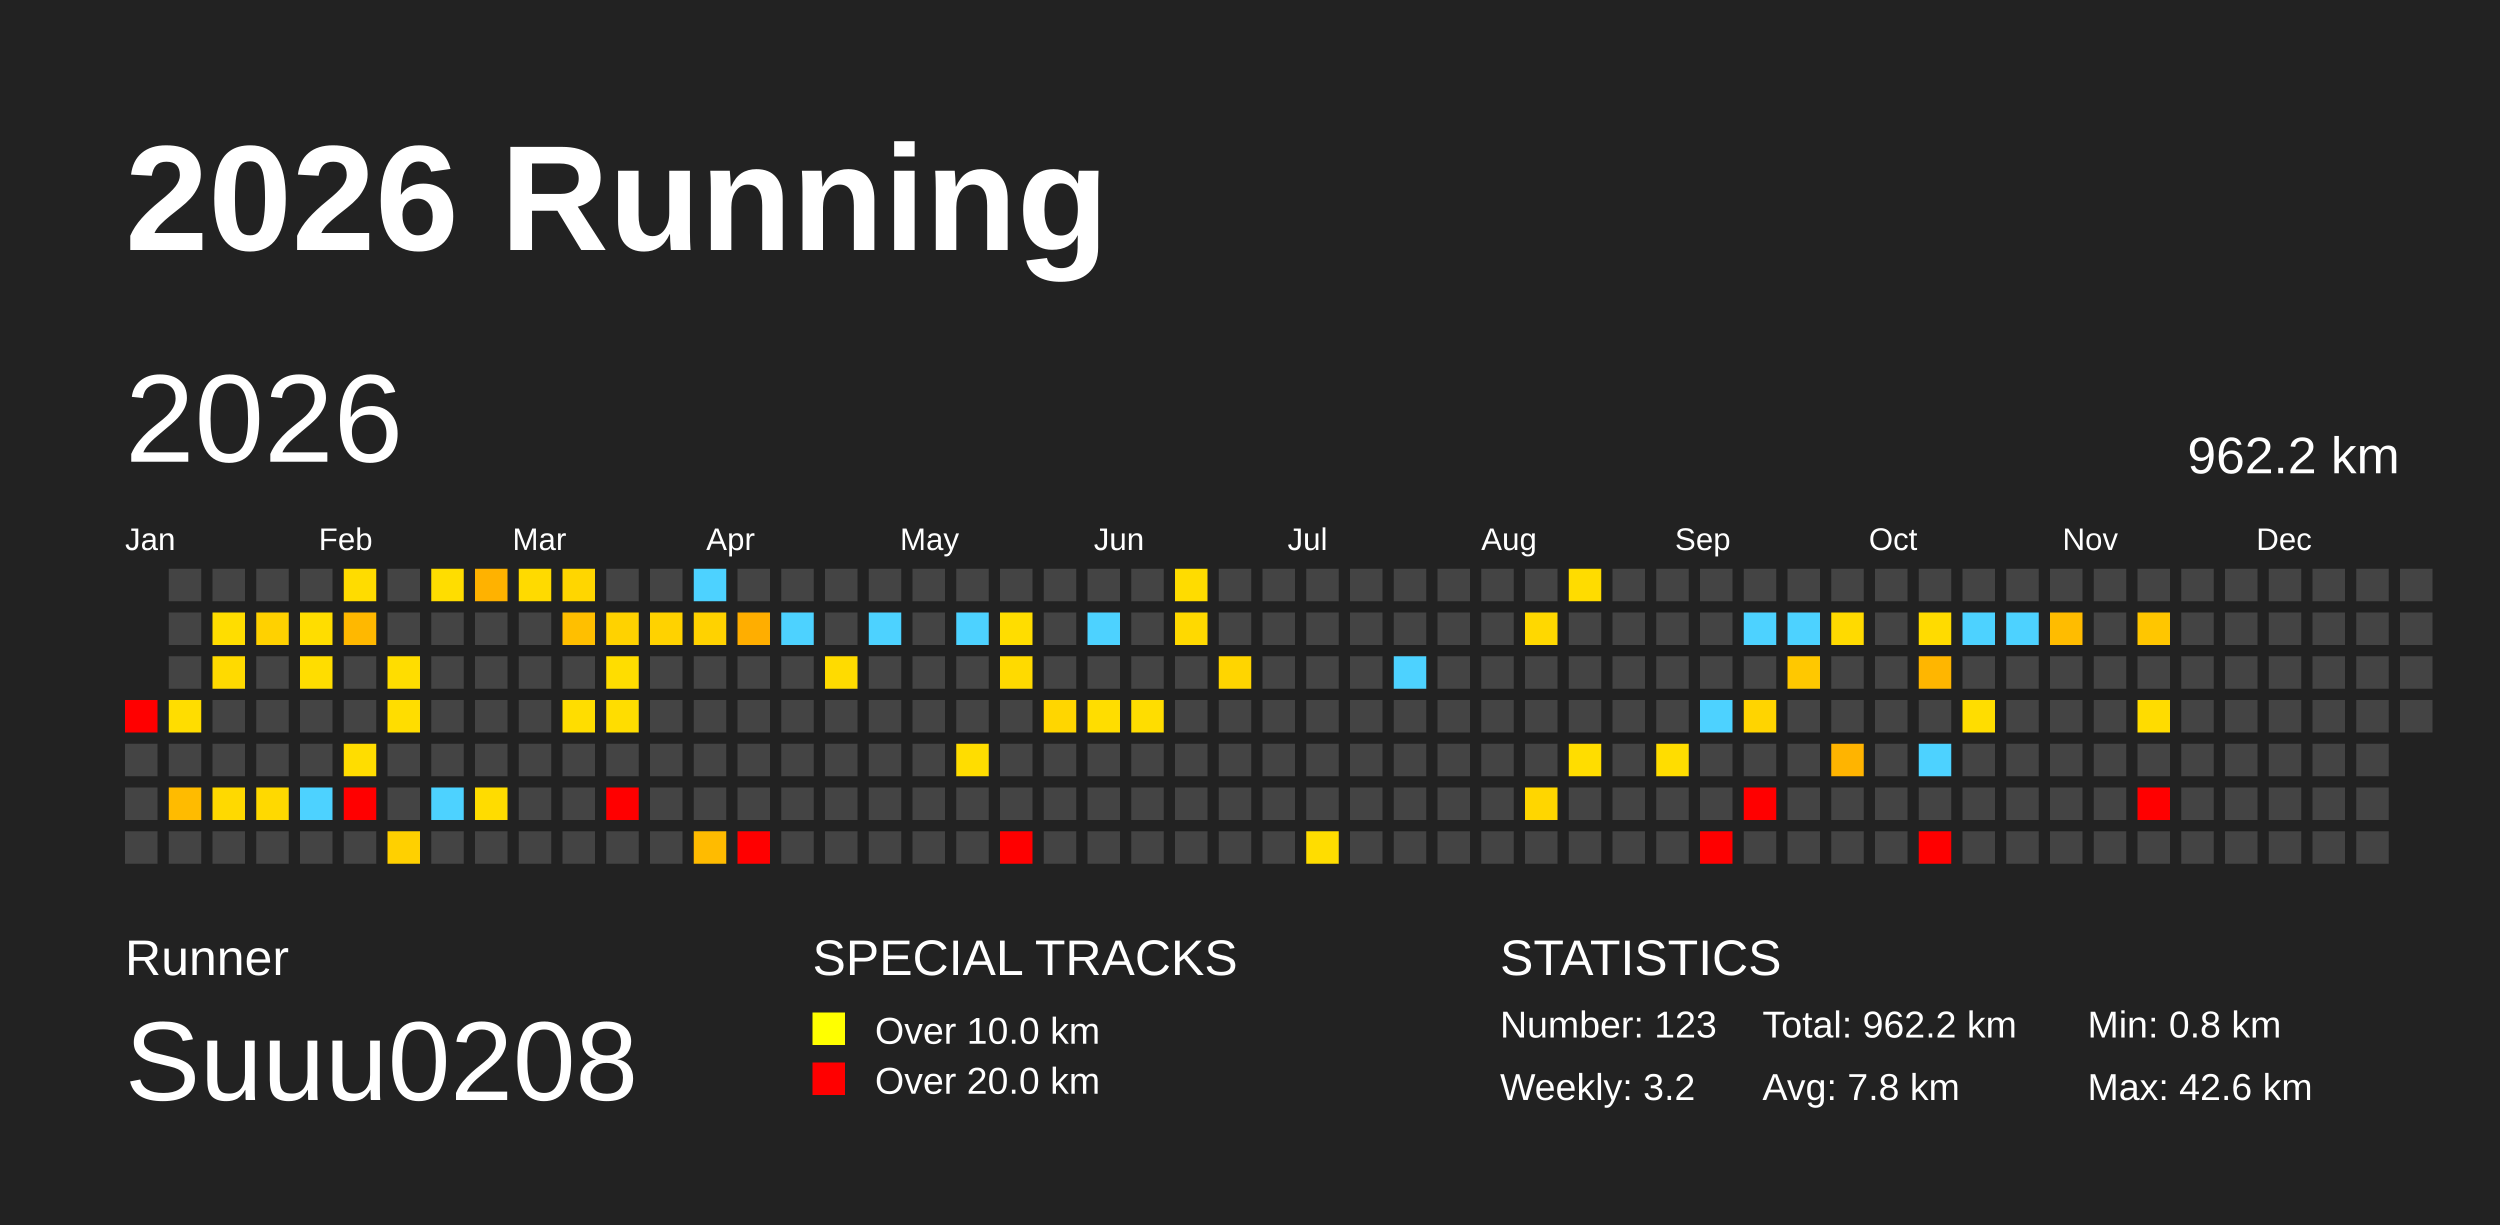
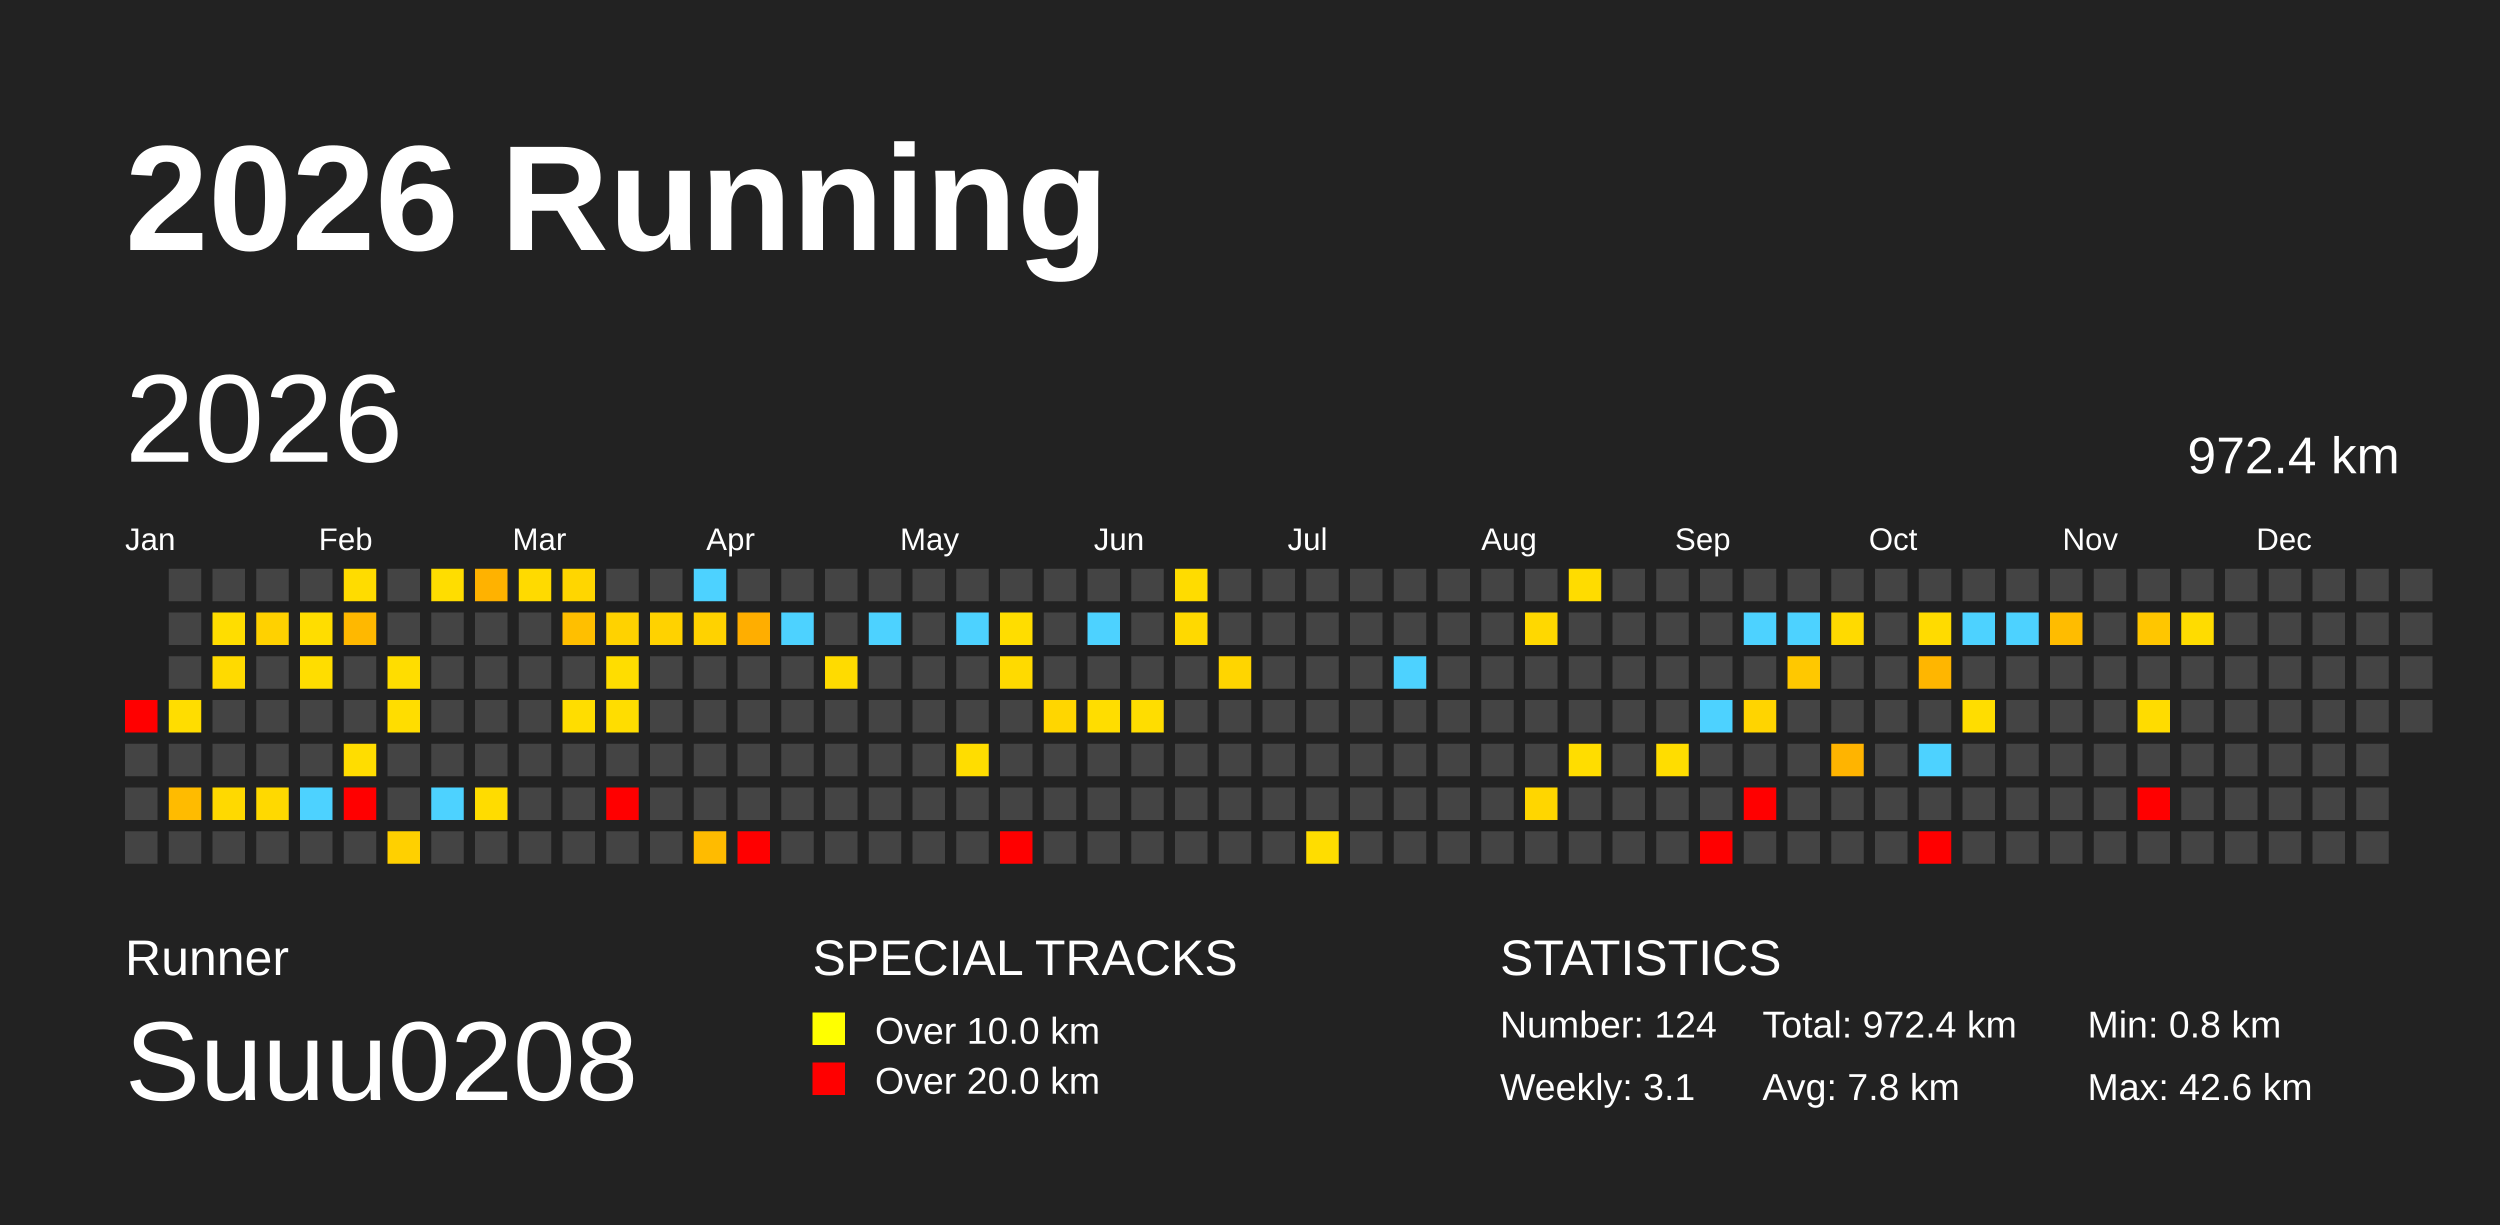
<svg xmlns="http://www.w3.org/2000/svg" baseProfile="full" height="98mm" version="1.1" viewBox="0,0,200,98" width="200mm">
  <defs />
  <rect fill="#222222" height="98" width="200" x="0" y="0" />
  <text fill="#FFFFFF" style="font-size:12px; font-family:Arial; font-weight:bold;" x="10" y="20">2026 Running</text>
  <text fill="#FFFFFF" style="font-size:4px; font-family:Arial" x="10" y="78">Runner</text>
  <text fill="#FFFFFF" style="font-size:9px; font-family:Arial" x="10" y="88">Suuu0208</text>
  <text fill="#FFFFFF" style="font-size:4px; font-family:Arial" x="65" y="78">SPECIAL TRACKS</text>
  <rect fill="yellow" height="2.6" width="2.6" x="65" y="81" />
  <text fill="#FFFFFF" style="font-size:3px; font-family:Arial" x="70" y="83.5">Over 10.0 km</text>
  <rect fill="red" height="2.6" width="2.6" x="65" y="85" />
  <text fill="#FFFFFF" style="font-size:3px; font-family:Arial" x="70" y="87.5">Over 20.0 km</text>
  <text fill="#FFFFFF" style="font-size:4px; font-family:Arial" x="120" y="78">STATISTICS</text>
-   <text fill="#FFFFFF" style="font-size:3px; font-family:Arial" x="120" y="83">Number: 123</text>
-   <text fill="#FFFFFF" style="font-size:3px; font-family:Arial" x="120" y="88">Weekly: 3.2</text>
-   <text fill="#FFFFFF" style="font-size:3px; font-family:Arial" x="141" y="83">Total: 962.2 km</text>
+   <text fill="#FFFFFF" style="font-size:3px; font-family:Arial" x="120" y="83">Number: 124</text>
+   <text fill="#FFFFFF" style="font-size:3px; font-family:Arial" x="120" y="88">Weekly: 3.1</text>
+   <text fill="#FFFFFF" style="font-size:3px; font-family:Arial" x="141" y="83">Total: 972.4 km</text>
  <text fill="#FFFFFF" style="font-size:3px; font-family:Arial" x="141" y="88">Avg: 7.8 km</text>
  <text fill="#FFFFFF" style="font-size:3px; font-family:Arial" x="167" y="83">Min: 0.8 km</text>
  <text fill="#FFFFFF" style="font-size:3px; font-family:Arial" x="167" y="88">Max: 42.6 km</text>
  <text dominant-baseline="hanging" fill="#FFFFFF" style="font-size:10.0px; font-family:Arial;" x="10" y="30">2026</text>
-   <text dominant-baseline="hanging" fill="#FFFFFF" style="font-size:4.125px; font-family:Arial;" x="175" y="35">962.2 km</text>
+   <text dominant-baseline="hanging" fill="#FFFFFF" style="font-size:4.125px; font-family:Arial;" x="175" y="35">972.4 km</text>
  <text fill="#FFFFFF" style="font-size:2.5px; font-family:Arial" x="10.0" y="44">Jan</text>
  <text fill="#FFFFFF" style="font-size:2.5px; font-family:Arial" x="25.5" y="44">Feb</text>
  <text fill="#FFFFFF" style="font-size:2.5px; font-family:Arial" x="41.0" y="44">Mar</text>
  <text fill="#FFFFFF" style="font-size:2.5px; font-family:Arial" x="56.5" y="44">Apr</text>
  <text fill="#FFFFFF" style="font-size:2.5px; font-family:Arial" x="72.0" y="44">May</text>
  <text fill="#FFFFFF" style="font-size:2.5px; font-family:Arial" x="87.5" y="44">Jun</text>
  <text fill="#FFFFFF" style="font-size:2.5px; font-family:Arial" x="103.0" y="44">Jul</text>
  <text fill="#FFFFFF" style="font-size:2.5px; font-family:Arial" x="118.5" y="44">Aug</text>
  <text fill="#FFFFFF" style="font-size:2.5px; font-family:Arial" x="134.0" y="44">Sep</text>
  <text fill="#FFFFFF" style="font-size:2.5px; font-family:Arial" x="149.5" y="44">Oct</text>
  <text fill="#FFFFFF" style="font-size:2.5px; font-family:Arial" x="165.0" y="44">Nov</text>
  <text fill="#FFFFFF" style="font-size:2.5px; font-family:Arial" x="180.5" y="44">Dec</text>
  <rect fill="red" height="2.6" width="2.6" x="10.0" y="56.0" />
  <rect fill="#444444" height="2.6" width="2.6" x="10.0" y="59.5" />
  <rect fill="#444444" height="2.6" width="2.6" x="10.0" y="63.0" />
  <rect fill="#444444" height="2.6" width="2.6" x="10.0" y="66.5" />
  <rect fill="#444444" height="2.6" width="2.6" x="13.5" y="45.5" />
  <rect fill="#444444" height="2.6" width="2.6" x="13.5" y="49.0" />
  <rect fill="#444444" height="2.6" width="2.6" x="13.5" y="52.5" />
  <rect fill="#ffdd00" height="2.6" width="2.6" x="13.5" y="56.0" />
  <rect fill="#444444" height="2.6" width="2.6" x="13.5" y="59.5" />
  <rect fill="#ffbb00" height="2.6" width="2.6" x="13.5" y="63.0" />
  <rect fill="#444444" height="2.6" width="2.6" x="13.5" y="66.5" />
  <rect fill="#444444" height="2.6" width="2.6" x="17.0" y="45.5" />
  <rect fill="#ffdd00" height="2.6" width="2.6" x="17.0" y="49.0" />
  <rect fill="#ffda00" height="2.6" width="2.6" x="17.0" y="52.5" />
  <rect fill="#444444" height="2.6" width="2.6" x="17.0" y="56.0" />
  <rect fill="#444444" height="2.6" width="2.6" x="17.0" y="59.5" />
  <rect fill="#ffd900" height="2.6" width="2.6" x="17.0" y="63.0" />
  <rect fill="#444444" height="2.6" width="2.6" x="17.0" y="66.5" />
  <rect fill="#444444" height="2.6" width="2.6" x="20.5" y="45.5" />
  <rect fill="#ffd100" height="2.6" width="2.6" x="20.5" y="49.0" />
  <rect fill="#444444" height="2.6" width="2.6" x="20.5" y="52.5" />
  <rect fill="#444444" height="2.6" width="2.6" x="20.5" y="56.0" />
  <rect fill="#444444" height="2.6" width="2.6" x="20.5" y="59.5" />
  <rect fill="#ffd900" height="2.6" width="2.6" x="20.5" y="63.0" />
  <rect fill="#444444" height="2.6" width="2.6" x="20.5" y="66.5" />
  <rect fill="#444444" height="2.6" width="2.6" x="24.0" y="45.5" />
  <rect fill="#ffdd00" height="2.6" width="2.6" x="24.0" y="49.0" />
  <rect fill="#ffdd00" height="2.6" width="2.6" x="24.0" y="52.5" />
  <rect fill="#444444" height="2.6" width="2.6" x="24.0" y="56.0" />
  <rect fill="#444444" height="2.6" width="2.6" x="24.0" y="59.5" />
  <rect fill="#4dd2ff" height="2.6" width="2.6" x="24.0" y="63.0" />
  <rect fill="#444444" height="2.6" width="2.6" x="24.0" y="66.5" />
  <rect fill="#ffdc00" height="2.6" width="2.6" x="27.5" y="45.5" />
  <rect fill="#ffb800" height="2.6" width="2.6" x="27.5" y="49.0" />
  <rect fill="#444444" height="2.6" width="2.6" x="27.5" y="52.5" />
  <rect fill="#444444" height="2.6" width="2.6" x="27.5" y="56.0" />
  <rect fill="#ffdd00" height="2.6" width="2.6" x="27.5" y="59.5" />
  <rect fill="red" height="2.6" width="2.6" x="27.5" y="63.0" />
  <rect fill="#444444" height="2.6" width="2.6" x="27.5" y="66.5" />
  <rect fill="#444444" height="2.6" width="2.6" x="31.0" y="45.5" />
  <rect fill="#444444" height="2.6" width="2.6" x="31.0" y="49.0" />
  <rect fill="#ffdd00" height="2.6" width="2.6" x="31.0" y="52.5" />
  <rect fill="#ffdd00" height="2.6" width="2.6" x="31.0" y="56.0" />
  <rect fill="#444444" height="2.6" width="2.6" x="31.0" y="59.5" />
  <rect fill="#444444" height="2.6" width="2.6" x="31.0" y="63.0" />
  <rect fill="#ffd000" height="2.6" width="2.6" x="31.0" y="66.5" />
  <rect fill="#ffdd00" height="2.6" width="2.6" x="34.5" y="45.5" />
  <rect fill="#444444" height="2.6" width="2.6" x="34.5" y="49.0" />
  <rect fill="#444444" height="2.6" width="2.6" x="34.5" y="52.5" />
  <rect fill="#444444" height="2.6" width="2.6" x="34.5" y="56.0" />
  <rect fill="#444444" height="2.6" width="2.6" x="34.5" y="59.5" />
  <rect fill="#4dd2ff" height="2.6" width="2.6" x="34.5" y="63.0" />
  <rect fill="#444444" height="2.6" width="2.6" x="34.5" y="66.5" />
  <rect fill="#ffb200" height="2.6" width="2.6" x="38.0" y="45.5" />
  <rect fill="#444444" height="2.6" width="2.6" x="38.0" y="49.0" />
  <rect fill="#444444" height="2.6" width="2.6" x="38.0" y="52.5" />
  <rect fill="#444444" height="2.6" width="2.6" x="38.0" y="56.0" />
  <rect fill="#444444" height="2.6" width="2.6" x="38.0" y="59.5" />
  <rect fill="#ffdc00" height="2.6" width="2.6" x="38.0" y="63.0" />
  <rect fill="#444444" height="2.6" width="2.6" x="38.0" y="66.5" />
  <rect fill="#ffda00" height="2.6" width="2.6" x="41.5" y="45.5" />
  <rect fill="#444444" height="2.6" width="2.6" x="41.5" y="49.0" />
  <rect fill="#444444" height="2.6" width="2.6" x="41.5" y="52.5" />
  <rect fill="#444444" height="2.6" width="2.6" x="41.5" y="56.0" />
  <rect fill="#444444" height="2.6" width="2.6" x="41.5" y="59.5" />
  <rect fill="#444444" height="2.6" width="2.6" x="41.5" y="63.0" />
  <rect fill="#444444" height="2.6" width="2.6" x="41.5" y="66.5" />
  <rect fill="#ffd600" height="2.6" width="2.6" x="45.0" y="45.5" />
  <rect fill="#ffbf00" height="2.6" width="2.6" x="45.0" y="49.0" />
  <rect fill="#444444" height="2.6" width="2.6" x="45.0" y="52.5" />
  <rect fill="#ffdd00" height="2.6" width="2.6" x="45.0" y="56.0" />
  <rect fill="#444444" height="2.6" width="2.6" x="45.0" y="59.5" />
  <rect fill="#444444" height="2.6" width="2.6" x="45.0" y="63.0" />
  <rect fill="#444444" height="2.6" width="2.6" x="45.0" y="66.5" />
  <rect fill="#444444" height="2.6" width="2.6" x="48.5" y="45.5" />
  <rect fill="#ffd200" height="2.6" width="2.6" x="48.5" y="49.0" />
  <rect fill="#ffdd00" height="2.6" width="2.6" x="48.5" y="52.5" />
  <rect fill="#ffdd00" height="2.6" width="2.6" x="48.5" y="56.0" />
  <rect fill="#444444" height="2.6" width="2.6" x="48.5" y="59.5" />
  <rect fill="red" height="2.6" width="2.6" x="48.5" y="63.0" />
  <rect fill="#444444" height="2.6" width="2.6" x="48.5" y="66.5" />
  <rect fill="#444444" height="2.6" width="2.6" x="52.0" y="45.5" />
  <rect fill="#ffd200" height="2.6" width="2.6" x="52.0" y="49.0" />
  <rect fill="#444444" height="2.6" width="2.6" x="52.0" y="52.5" />
  <rect fill="#444444" height="2.6" width="2.6" x="52.0" y="56.0" />
  <rect fill="#444444" height="2.6" width="2.6" x="52.0" y="59.5" />
  <rect fill="#444444" height="2.6" width="2.6" x="52.0" y="63.0" />
  <rect fill="#444444" height="2.6" width="2.6" x="52.0" y="66.5" />
  <rect fill="#4dd2ff" height="2.6" width="2.6" x="55.5" y="45.5" />
  <rect fill="#ffd200" height="2.6" width="2.6" x="55.5" y="49.0" />
  <rect fill="#444444" height="2.6" width="2.6" x="55.5" y="52.5" />
  <rect fill="#444444" height="2.6" width="2.6" x="55.5" y="56.0" />
  <rect fill="#444444" height="2.6" width="2.6" x="55.5" y="59.5" />
  <rect fill="#444444" height="2.6" width="2.6" x="55.5" y="63.0" />
  <rect fill="#ffbb00" height="2.6" width="2.6" x="55.5" y="66.5" />
  <rect fill="#444444" height="2.6" width="2.6" x="59.0" y="45.5" />
  <rect fill="#ffae00" height="2.6" width="2.6" x="59.0" y="49.0" />
  <rect fill="#444444" height="2.6" width="2.6" x="59.0" y="52.5" />
  <rect fill="#444444" height="2.6" width="2.6" x="59.0" y="56.0" />
  <rect fill="#444444" height="2.6" width="2.6" x="59.0" y="59.5" />
  <rect fill="#444444" height="2.6" width="2.6" x="59.0" y="63.0" />
  <rect fill="red" height="2.6" width="2.6" x="59.0" y="66.5" />
  <rect fill="#444444" height="2.6" width="2.6" x="62.5" y="45.5" />
  <rect fill="#4dd2ff" height="2.6" width="2.6" x="62.5" y="49.0" />
  <rect fill="#444444" height="2.6" width="2.6" x="62.5" y="52.5" />
  <rect fill="#444444" height="2.6" width="2.6" x="62.5" y="56.0" />
  <rect fill="#444444" height="2.6" width="2.6" x="62.5" y="59.5" />
  <rect fill="#444444" height="2.6" width="2.6" x="62.5" y="63.0" />
  <rect fill="#444444" height="2.6" width="2.6" x="62.5" y="66.5" />
  <rect fill="#444444" height="2.6" width="2.6" x="66.0" y="45.5" />
  <rect fill="#444444" height="2.6" width="2.6" x="66.0" y="49.0" />
  <rect fill="#ffdb00" height="2.6" width="2.6" x="66.0" y="52.5" />
  <rect fill="#444444" height="2.6" width="2.6" x="66.0" y="56.0" />
  <rect fill="#444444" height="2.6" width="2.6" x="66.0" y="59.5" />
  <rect fill="#444444" height="2.6" width="2.6" x="66.0" y="63.0" />
  <rect fill="#444444" height="2.6" width="2.6" x="66.0" y="66.5" />
  <rect fill="#444444" height="2.6" width="2.6" x="69.5" y="45.5" />
  <rect fill="#4dd2ff" height="2.6" width="2.6" x="69.5" y="49.0" />
  <rect fill="#444444" height="2.6" width="2.6" x="69.5" y="52.5" />
  <rect fill="#444444" height="2.6" width="2.6" x="69.5" y="56.0" />
  <rect fill="#444444" height="2.6" width="2.6" x="69.5" y="59.5" />
  <rect fill="#444444" height="2.6" width="2.6" x="69.5" y="63.0" />
  <rect fill="#444444" height="2.6" width="2.6" x="69.5" y="66.5" />
  <rect fill="#444444" height="2.6" width="2.6" x="73.0" y="45.5" />
  <rect fill="#444444" height="2.6" width="2.6" x="73.0" y="49.0" />
  <rect fill="#444444" height="2.6" width="2.6" x="73.0" y="52.5" />
  <rect fill="#444444" height="2.6" width="2.6" x="73.0" y="56.0" />
  <rect fill="#444444" height="2.6" width="2.6" x="73.0" y="59.5" />
  <rect fill="#444444" height="2.6" width="2.6" x="73.0" y="63.0" />
  <rect fill="#444444" height="2.6" width="2.6" x="73.0" y="66.5" />
  <rect fill="#444444" height="2.6" width="2.6" x="76.5" y="45.5" />
  <rect fill="#4dd2ff" height="2.6" width="2.6" x="76.5" y="49.0" />
  <rect fill="#444444" height="2.6" width="2.6" x="76.5" y="52.5" />
  <rect fill="#444444" height="2.6" width="2.6" x="76.5" y="56.0" />
  <rect fill="#ffdd00" height="2.6" width="2.6" x="76.5" y="59.5" />
  <rect fill="#444444" height="2.6" width="2.6" x="76.5" y="63.0" />
  <rect fill="#444444" height="2.6" width="2.6" x="76.5" y="66.5" />
  <rect fill="#444444" height="2.6" width="2.6" x="80.0" y="45.5" />
  <rect fill="#ffdd00" height="2.6" width="2.6" x="80.0" y="49.0" />
  <rect fill="#ffda00" height="2.6" width="2.6" x="80.0" y="52.5" />
  <rect fill="#444444" height="2.6" width="2.6" x="80.0" y="56.0" />
  <rect fill="#444444" height="2.6" width="2.6" x="80.0" y="59.5" />
  <rect fill="#444444" height="2.6" width="2.6" x="80.0" y="63.0" />
  <rect fill="red" height="2.6" width="2.6" x="80.0" y="66.5" />
  <rect fill="#444444" height="2.6" width="2.6" x="83.5" y="45.5" />
  <rect fill="#444444" height="2.6" width="2.6" x="83.5" y="49.0" />
  <rect fill="#444444" height="2.6" width="2.6" x="83.5" y="52.5" />
  <rect fill="#ffd600" height="2.6" width="2.6" x="83.5" y="56.0" />
  <rect fill="#444444" height="2.6" width="2.6" x="83.5" y="59.5" />
  <rect fill="#444444" height="2.6" width="2.6" x="83.5" y="63.0" />
  <rect fill="#444444" height="2.6" width="2.6" x="83.5" y="66.5" />
  <rect fill="#444444" height="2.6" width="2.6" x="87.0" y="45.5" />
  <rect fill="#4dd2ff" height="2.6" width="2.6" x="87.0" y="49.0" />
  <rect fill="#444444" height="2.6" width="2.6" x="87.0" y="52.5" />
  <rect fill="#ffdd00" height="2.6" width="2.6" x="87.0" y="56.0" />
  <rect fill="#444444" height="2.6" width="2.6" x="87.0" y="59.5" />
  <rect fill="#444444" height="2.6" width="2.6" x="87.0" y="63.0" />
  <rect fill="#444444" height="2.6" width="2.6" x="87.0" y="66.5" />
  <rect fill="#444444" height="2.6" width="2.6" x="90.5" y="45.5" />
  <rect fill="#444444" height="2.6" width="2.6" x="90.5" y="49.0" />
  <rect fill="#444444" height="2.6" width="2.6" x="90.5" y="52.5" />
  <rect fill="#ffdd00" height="2.6" width="2.6" x="90.5" y="56.0" />
  <rect fill="#444444" height="2.6" width="2.6" x="90.5" y="59.5" />
  <rect fill="#444444" height="2.6" width="2.6" x="90.5" y="63.0" />
  <rect fill="#444444" height="2.6" width="2.6" x="90.5" y="66.5" />
  <rect fill="#ffdc00" height="2.6" width="2.6" x="94.0" y="45.5" />
  <rect fill="#ffd900" height="2.6" width="2.6" x="94.0" y="49.0" />
  <rect fill="#444444" height="2.6" width="2.6" x="94.0" y="52.5" />
  <rect fill="#444444" height="2.6" width="2.6" x="94.0" y="56.0" />
  <rect fill="#444444" height="2.6" width="2.6" x="94.0" y="59.5" />
  <rect fill="#444444" height="2.6" width="2.6" x="94.0" y="63.0" />
  <rect fill="#444444" height="2.6" width="2.6" x="94.0" y="66.5" />
  <rect fill="#444444" height="2.6" width="2.6" x="97.5" y="45.5" />
  <rect fill="#444444" height="2.6" width="2.6" x="97.5" y="49.0" />
  <rect fill="#ffd500" height="2.6" width="2.6" x="97.5" y="52.5" />
  <rect fill="#444444" height="2.6" width="2.6" x="97.5" y="56.0" />
  <rect fill="#444444" height="2.6" width="2.6" x="97.5" y="59.5" />
  <rect fill="#444444" height="2.6" width="2.6" x="97.5" y="63.0" />
  <rect fill="#444444" height="2.6" width="2.6" x="97.5" y="66.5" />
  <rect fill="#444444" height="2.6" width="2.6" x="101.0" y="45.5" />
  <rect fill="#444444" height="2.6" width="2.6" x="101.0" y="49.0" />
  <rect fill="#444444" height="2.6" width="2.6" x="101.0" y="52.5" />
  <rect fill="#444444" height="2.6" width="2.6" x="101.0" y="56.0" />
  <rect fill="#444444" height="2.6" width="2.6" x="101.0" y="59.5" />
  <rect fill="#444444" height="2.6" width="2.6" x="101.0" y="63.0" />
  <rect fill="#444444" height="2.6" width="2.6" x="101.0" y="66.5" />
  <rect fill="#444444" height="2.6" width="2.6" x="104.5" y="45.5" />
  <rect fill="#444444" height="2.6" width="2.6" x="104.5" y="49.0" />
  <rect fill="#444444" height="2.6" width="2.6" x="104.5" y="52.5" />
  <rect fill="#444444" height="2.6" width="2.6" x="104.5" y="56.0" />
  <rect fill="#444444" height="2.6" width="2.6" x="104.5" y="59.5" />
  <rect fill="#444444" height="2.6" width="2.6" x="104.5" y="63.0" />
  <rect fill="#ffdd00" height="2.6" width="2.6" x="104.5" y="66.5" />
  <rect fill="#444444" height="2.6" width="2.6" x="108.0" y="45.5" />
  <rect fill="#444444" height="2.6" width="2.6" x="108.0" y="49.0" />
  <rect fill="#444444" height="2.6" width="2.6" x="108.0" y="52.5" />
  <rect fill="#444444" height="2.6" width="2.6" x="108.0" y="56.0" />
  <rect fill="#444444" height="2.6" width="2.6" x="108.0" y="59.5" />
  <rect fill="#444444" height="2.6" width="2.6" x="108.0" y="63.0" />
  <rect fill="#444444" height="2.6" width="2.6" x="108.0" y="66.5" />
  <rect fill="#444444" height="2.6" width="2.6" x="111.5" y="45.5" />
  <rect fill="#444444" height="2.6" width="2.6" x="111.5" y="49.0" />
  <rect fill="#4dd2ff" height="2.6" width="2.6" x="111.5" y="52.5" />
  <rect fill="#444444" height="2.6" width="2.6" x="111.5" y="56.0" />
  <rect fill="#444444" height="2.6" width="2.6" x="111.5" y="59.5" />
  <rect fill="#444444" height="2.6" width="2.6" x="111.5" y="63.0" />
  <rect fill="#444444" height="2.6" width="2.6" x="111.5" y="66.5" />
  <rect fill="#444444" height="2.6" width="2.6" x="115.0" y="45.5" />
  <rect fill="#444444" height="2.6" width="2.6" x="115.0" y="49.0" />
  <rect fill="#444444" height="2.6" width="2.6" x="115.0" y="52.5" />
  <rect fill="#444444" height="2.6" width="2.6" x="115.0" y="56.0" />
  <rect fill="#444444" height="2.6" width="2.6" x="115.0" y="59.5" />
  <rect fill="#444444" height="2.6" width="2.6" x="115.0" y="63.0" />
  <rect fill="#444444" height="2.6" width="2.6" x="115.0" y="66.5" />
  <rect fill="#444444" height="2.6" width="2.6" x="118.5" y="45.5" />
  <rect fill="#444444" height="2.6" width="2.6" x="118.5" y="49.0" />
  <rect fill="#444444" height="2.6" width="2.6" x="118.5" y="52.5" />
  <rect fill="#444444" height="2.6" width="2.6" x="118.5" y="56.0" />
  <rect fill="#444444" height="2.6" width="2.6" x="118.5" y="59.5" />
  <rect fill="#444444" height="2.6" width="2.6" x="118.5" y="63.0" />
  <rect fill="#444444" height="2.6" width="2.6" x="118.5" y="66.5" />
  <rect fill="#444444" height="2.6" width="2.6" x="122.0" y="45.5" />
  <rect fill="#ffd800" height="2.6" width="2.6" x="122.0" y="49.0" />
  <rect fill="#444444" height="2.6" width="2.6" x="122.0" y="52.5" />
  <rect fill="#444444" height="2.6" width="2.6" x="122.0" y="56.0" />
  <rect fill="#444444" height="2.6" width="2.6" x="122.0" y="59.5" />
  <rect fill="#ffd600" height="2.6" width="2.6" x="122.0" y="63.0" />
  <rect fill="#444444" height="2.6" width="2.6" x="122.0" y="66.5" />
  <rect fill="#ffdc00" height="2.6" width="2.6" x="125.5" y="45.5" />
  <rect fill="#444444" height="2.6" width="2.6" x="125.5" y="49.0" />
  <rect fill="#444444" height="2.6" width="2.6" x="125.5" y="52.5" />
  <rect fill="#444444" height="2.6" width="2.6" x="125.5" y="56.0" />
  <rect fill="#ffdd00" height="2.6" width="2.6" x="125.5" y="59.5" />
  <rect fill="#444444" height="2.6" width="2.6" x="125.5" y="63.0" />
  <rect fill="#444444" height="2.6" width="2.6" x="125.5" y="66.5" />
  <rect fill="#444444" height="2.6" width="2.6" x="129.0" y="45.5" />
  <rect fill="#444444" height="2.6" width="2.6" x="129.0" y="49.0" />
  <rect fill="#444444" height="2.6" width="2.6" x="129.0" y="52.5" />
  <rect fill="#444444" height="2.6" width="2.6" x="129.0" y="56.0" />
  <rect fill="#444444" height="2.6" width="2.6" x="129.0" y="59.5" />
  <rect fill="#444444" height="2.6" width="2.6" x="129.0" y="63.0" />
  <rect fill="#444444" height="2.6" width="2.6" x="129.0" y="66.5" />
  <rect fill="#444444" height="2.6" width="2.6" x="132.5" y="45.5" />
  <rect fill="#444444" height="2.6" width="2.6" x="132.5" y="49.0" />
  <rect fill="#444444" height="2.6" width="2.6" x="132.5" y="52.5" />
  <rect fill="#444444" height="2.6" width="2.6" x="132.5" y="56.0" />
  <rect fill="#ffdd00" height="2.6" width="2.6" x="132.5" y="59.5" />
  <rect fill="#444444" height="2.6" width="2.6" x="132.5" y="63.0" />
  <rect fill="#444444" height="2.6" width="2.6" x="132.5" y="66.5" />
  <rect fill="#444444" height="2.6" width="2.6" x="136.0" y="45.5" />
  <rect fill="#444444" height="2.6" width="2.6" x="136.0" y="49.0" />
  <rect fill="#444444" height="2.6" width="2.6" x="136.0" y="52.5" />
  <rect fill="#4dd2ff" height="2.6" width="2.6" x="136.0" y="56.0" />
  <rect fill="#444444" height="2.6" width="2.6" x="136.0" y="59.5" />
  <rect fill="#444444" height="2.6" width="2.6" x="136.0" y="63.0" />
  <rect fill="red" height="2.6" width="2.6" x="136.0" y="66.5" />
  <rect fill="#444444" height="2.6" width="2.6" x="139.5" y="45.5" />
  <rect fill="#4dd2ff" height="2.6" width="2.6" x="139.5" y="49.0" />
  <rect fill="#444444" height="2.6" width="2.6" x="139.5" y="52.5" />
  <rect fill="#ffd400" height="2.6" width="2.6" x="139.5" y="56.0" />
  <rect fill="#444444" height="2.6" width="2.6" x="139.5" y="59.5" />
  <rect fill="red" height="2.6" width="2.6" x="139.5" y="63.0" />
  <rect fill="#444444" height="2.6" width="2.6" x="139.5" y="66.5" />
  <rect fill="#444444" height="2.6" width="2.6" x="143.0" y="45.5" />
  <rect fill="#4dd2ff" height="2.6" width="2.6" x="143.0" y="49.0" />
  <rect fill="#ffc800" height="2.6" width="2.6" x="143.0" y="52.5" />
  <rect fill="#444444" height="2.6" width="2.6" x="143.0" y="56.0" />
  <rect fill="#444444" height="2.6" width="2.6" x="143.0" y="59.5" />
  <rect fill="#444444" height="2.6" width="2.6" x="143.0" y="63.0" />
  <rect fill="#444444" height="2.6" width="2.6" x="143.0" y="66.5" />
  <rect fill="#444444" height="2.6" width="2.6" x="146.5" y="45.5" />
  <rect fill="#ffda00" height="2.6" width="2.6" x="146.5" y="49.0" />
  <rect fill="#444444" height="2.6" width="2.6" x="146.5" y="52.5" />
  <rect fill="#444444" height="2.6" width="2.6" x="146.5" y="56.0" />
  <rect fill="#ffb400" height="2.6" width="2.6" x="146.5" y="59.5" />
  <rect fill="#444444" height="2.6" width="2.6" x="146.5" y="63.0" />
  <rect fill="#444444" height="2.6" width="2.6" x="146.5" y="66.5" />
  <rect fill="#444444" height="2.6" width="2.6" x="150.0" y="45.5" />
  <rect fill="#444444" height="2.6" width="2.6" x="150.0" y="49.0" />
  <rect fill="#444444" height="2.6" width="2.6" x="150.0" y="52.5" />
  <rect fill="#444444" height="2.6" width="2.6" x="150.0" y="56.0" />
  <rect fill="#444444" height="2.6" width="2.6" x="150.0" y="59.5" />
  <rect fill="#444444" height="2.6" width="2.6" x="150.0" y="63.0" />
  <rect fill="#444444" height="2.6" width="2.6" x="150.0" y="66.5" />
  <rect fill="#444444" height="2.6" width="2.6" x="153.5" y="45.5" />
  <rect fill="#ffdb00" height="2.6" width="2.6" x="153.5" y="49.0" />
  <rect fill="#ffb600" height="2.6" width="2.6" x="153.5" y="52.5" />
  <rect fill="#444444" height="2.6" width="2.6" x="153.5" y="56.0" />
  <rect fill="#4dd2ff" height="2.6" width="2.6" x="153.5" y="59.5" />
  <rect fill="#444444" height="2.6" width="2.6" x="153.5" y="63.0" />
  <rect fill="red" height="2.6" width="2.6" x="153.5" y="66.5" />
  <rect fill="#444444" height="2.6" width="2.6" x="157.0" y="45.5" />
  <rect fill="#4dd2ff" height="2.6" width="2.6" x="157.0" y="49.0" />
  <rect fill="#444444" height="2.6" width="2.6" x="157.0" y="52.5" />
  <rect fill="#ffdd00" height="2.6" width="2.6" x="157.0" y="56.0" />
  <rect fill="#444444" height="2.6" width="2.6" x="157.0" y="59.5" />
  <rect fill="#444444" height="2.6" width="2.6" x="157.0" y="63.0" />
  <rect fill="#444444" height="2.6" width="2.6" x="157.0" y="66.5" />
  <rect fill="#444444" height="2.6" width="2.6" x="160.5" y="45.5" />
  <rect fill="#4dd2ff" height="2.6" width="2.6" x="160.5" y="49.0" />
  <rect fill="#444444" height="2.6" width="2.6" x="160.5" y="52.5" />
  <rect fill="#444444" height="2.6" width="2.6" x="160.5" y="56.0" />
  <rect fill="#444444" height="2.6" width="2.6" x="160.5" y="59.5" />
  <rect fill="#444444" height="2.6" width="2.6" x="160.5" y="63.0" />
  <rect fill="#444444" height="2.6" width="2.6" x="160.5" y="66.5" />
  <rect fill="#444444" height="2.6" width="2.6" x="164.0" y="45.5" />
  <rect fill="#ffbc00" height="2.6" width="2.6" x="164.0" y="49.0" />
  <rect fill="#444444" height="2.6" width="2.6" x="164.0" y="52.5" />
  <rect fill="#444444" height="2.6" width="2.6" x="164.0" y="56.0" />
  <rect fill="#444444" height="2.6" width="2.6" x="164.0" y="59.5" />
  <rect fill="#444444" height="2.6" width="2.6" x="164.0" y="63.0" />
  <rect fill="#444444" height="2.6" width="2.6" x="164.0" y="66.5" />
  <rect fill="#444444" height="2.6" width="2.6" x="167.5" y="45.5" />
  <rect fill="#444444" height="2.6" width="2.6" x="167.5" y="49.0" />
  <rect fill="#444444" height="2.6" width="2.6" x="167.5" y="52.5" />
  <rect fill="#444444" height="2.6" width="2.6" x="167.5" y="56.0" />
  <rect fill="#444444" height="2.6" width="2.6" x="167.5" y="59.5" />
  <rect fill="#444444" height="2.6" width="2.6" x="167.5" y="63.0" />
  <rect fill="#444444" height="2.6" width="2.6" x="167.5" y="66.5" />
  <rect fill="#444444" height="2.6" width="2.6" x="171.0" y="45.5" />
  <rect fill="#ffc600" height="2.6" width="2.6" x="171.0" y="49.0" />
  <rect fill="#444444" height="2.6" width="2.6" x="171.0" y="52.5" />
  <rect fill="#ffdc00" height="2.6" width="2.6" x="171.0" y="56.0" />
  <rect fill="#444444" height="2.6" width="2.6" x="171.0" y="59.5" />
  <rect fill="red" height="2.6" width="2.6" x="171.0" y="63.0" />
  <rect fill="#444444" height="2.6" width="2.6" x="171.0" y="66.5" />
  <rect fill="#444444" height="2.6" width="2.6" x="174.5" y="45.5" />
-   <rect fill="#444444" height="2.6" width="2.6" x="174.5" y="49.0" />
+   <rect fill="#ffdc00" height="2.6" width="2.6" x="174.5" y="49.0" />
  <rect fill="#444444" height="2.6" width="2.6" x="174.5" y="52.5" />
  <rect fill="#444444" height="2.6" width="2.6" x="174.5" y="56.0" />
  <rect fill="#444444" height="2.6" width="2.6" x="174.5" y="59.5" />
  <rect fill="#444444" height="2.6" width="2.6" x="174.5" y="63.0" />
  <rect fill="#444444" height="2.6" width="2.6" x="174.5" y="66.5" />
  <rect fill="#444444" height="2.6" width="2.6" x="178.0" y="45.5" />
  <rect fill="#444444" height="2.6" width="2.6" x="178.0" y="49.0" />
  <rect fill="#444444" height="2.6" width="2.6" x="178.0" y="52.5" />
  <rect fill="#444444" height="2.6" width="2.6" x="178.0" y="56.0" />
  <rect fill="#444444" height="2.6" width="2.6" x="178.0" y="59.5" />
  <rect fill="#444444" height="2.6" width="2.6" x="178.0" y="63.0" />
  <rect fill="#444444" height="2.6" width="2.6" x="178.0" y="66.5" />
  <rect fill="#444444" height="2.6" width="2.6" x="181.5" y="45.5" />
  <rect fill="#444444" height="2.6" width="2.6" x="181.5" y="49.0" />
  <rect fill="#444444" height="2.6" width="2.6" x="181.5" y="52.5" />
  <rect fill="#444444" height="2.6" width="2.6" x="181.5" y="56.0" />
  <rect fill="#444444" height="2.6" width="2.6" x="181.5" y="59.5" />
  <rect fill="#444444" height="2.6" width="2.6" x="181.5" y="63.0" />
  <rect fill="#444444" height="2.6" width="2.6" x="181.5" y="66.5" />
  <rect fill="#444444" height="2.6" width="2.6" x="185.0" y="45.5" />
  <rect fill="#444444" height="2.6" width="2.6" x="185.0" y="49.0" />
  <rect fill="#444444" height="2.6" width="2.6" x="185.0" y="52.5" />
  <rect fill="#444444" height="2.6" width="2.6" x="185.0" y="56.0" />
  <rect fill="#444444" height="2.6" width="2.6" x="185.0" y="59.5" />
  <rect fill="#444444" height="2.6" width="2.6" x="185.0" y="63.0" />
  <rect fill="#444444" height="2.6" width="2.6" x="185.0" y="66.5" />
  <rect fill="#444444" height="2.6" width="2.6" x="188.5" y="45.5" />
  <rect fill="#444444" height="2.6" width="2.6" x="188.5" y="49.0" />
  <rect fill="#444444" height="2.6" width="2.6" x="188.5" y="52.5" />
  <rect fill="#444444" height="2.6" width="2.6" x="188.5" y="56.0" />
  <rect fill="#444444" height="2.6" width="2.6" x="188.5" y="59.5" />
  <rect fill="#444444" height="2.6" width="2.6" x="188.5" y="63.0" />
  <rect fill="#444444" height="2.6" width="2.6" x="188.5" y="66.5" />
  <rect fill="#444444" height="2.6" width="2.6" x="192.0" y="45.5" />
  <rect fill="#444444" height="2.6" width="2.6" x="192.0" y="49.0" />
  <rect fill="#444444" height="2.6" width="2.6" x="192.0" y="52.5" />
  <rect fill="#444444" height="2.6" width="2.6" x="192.0" y="56.0" />
</svg>
